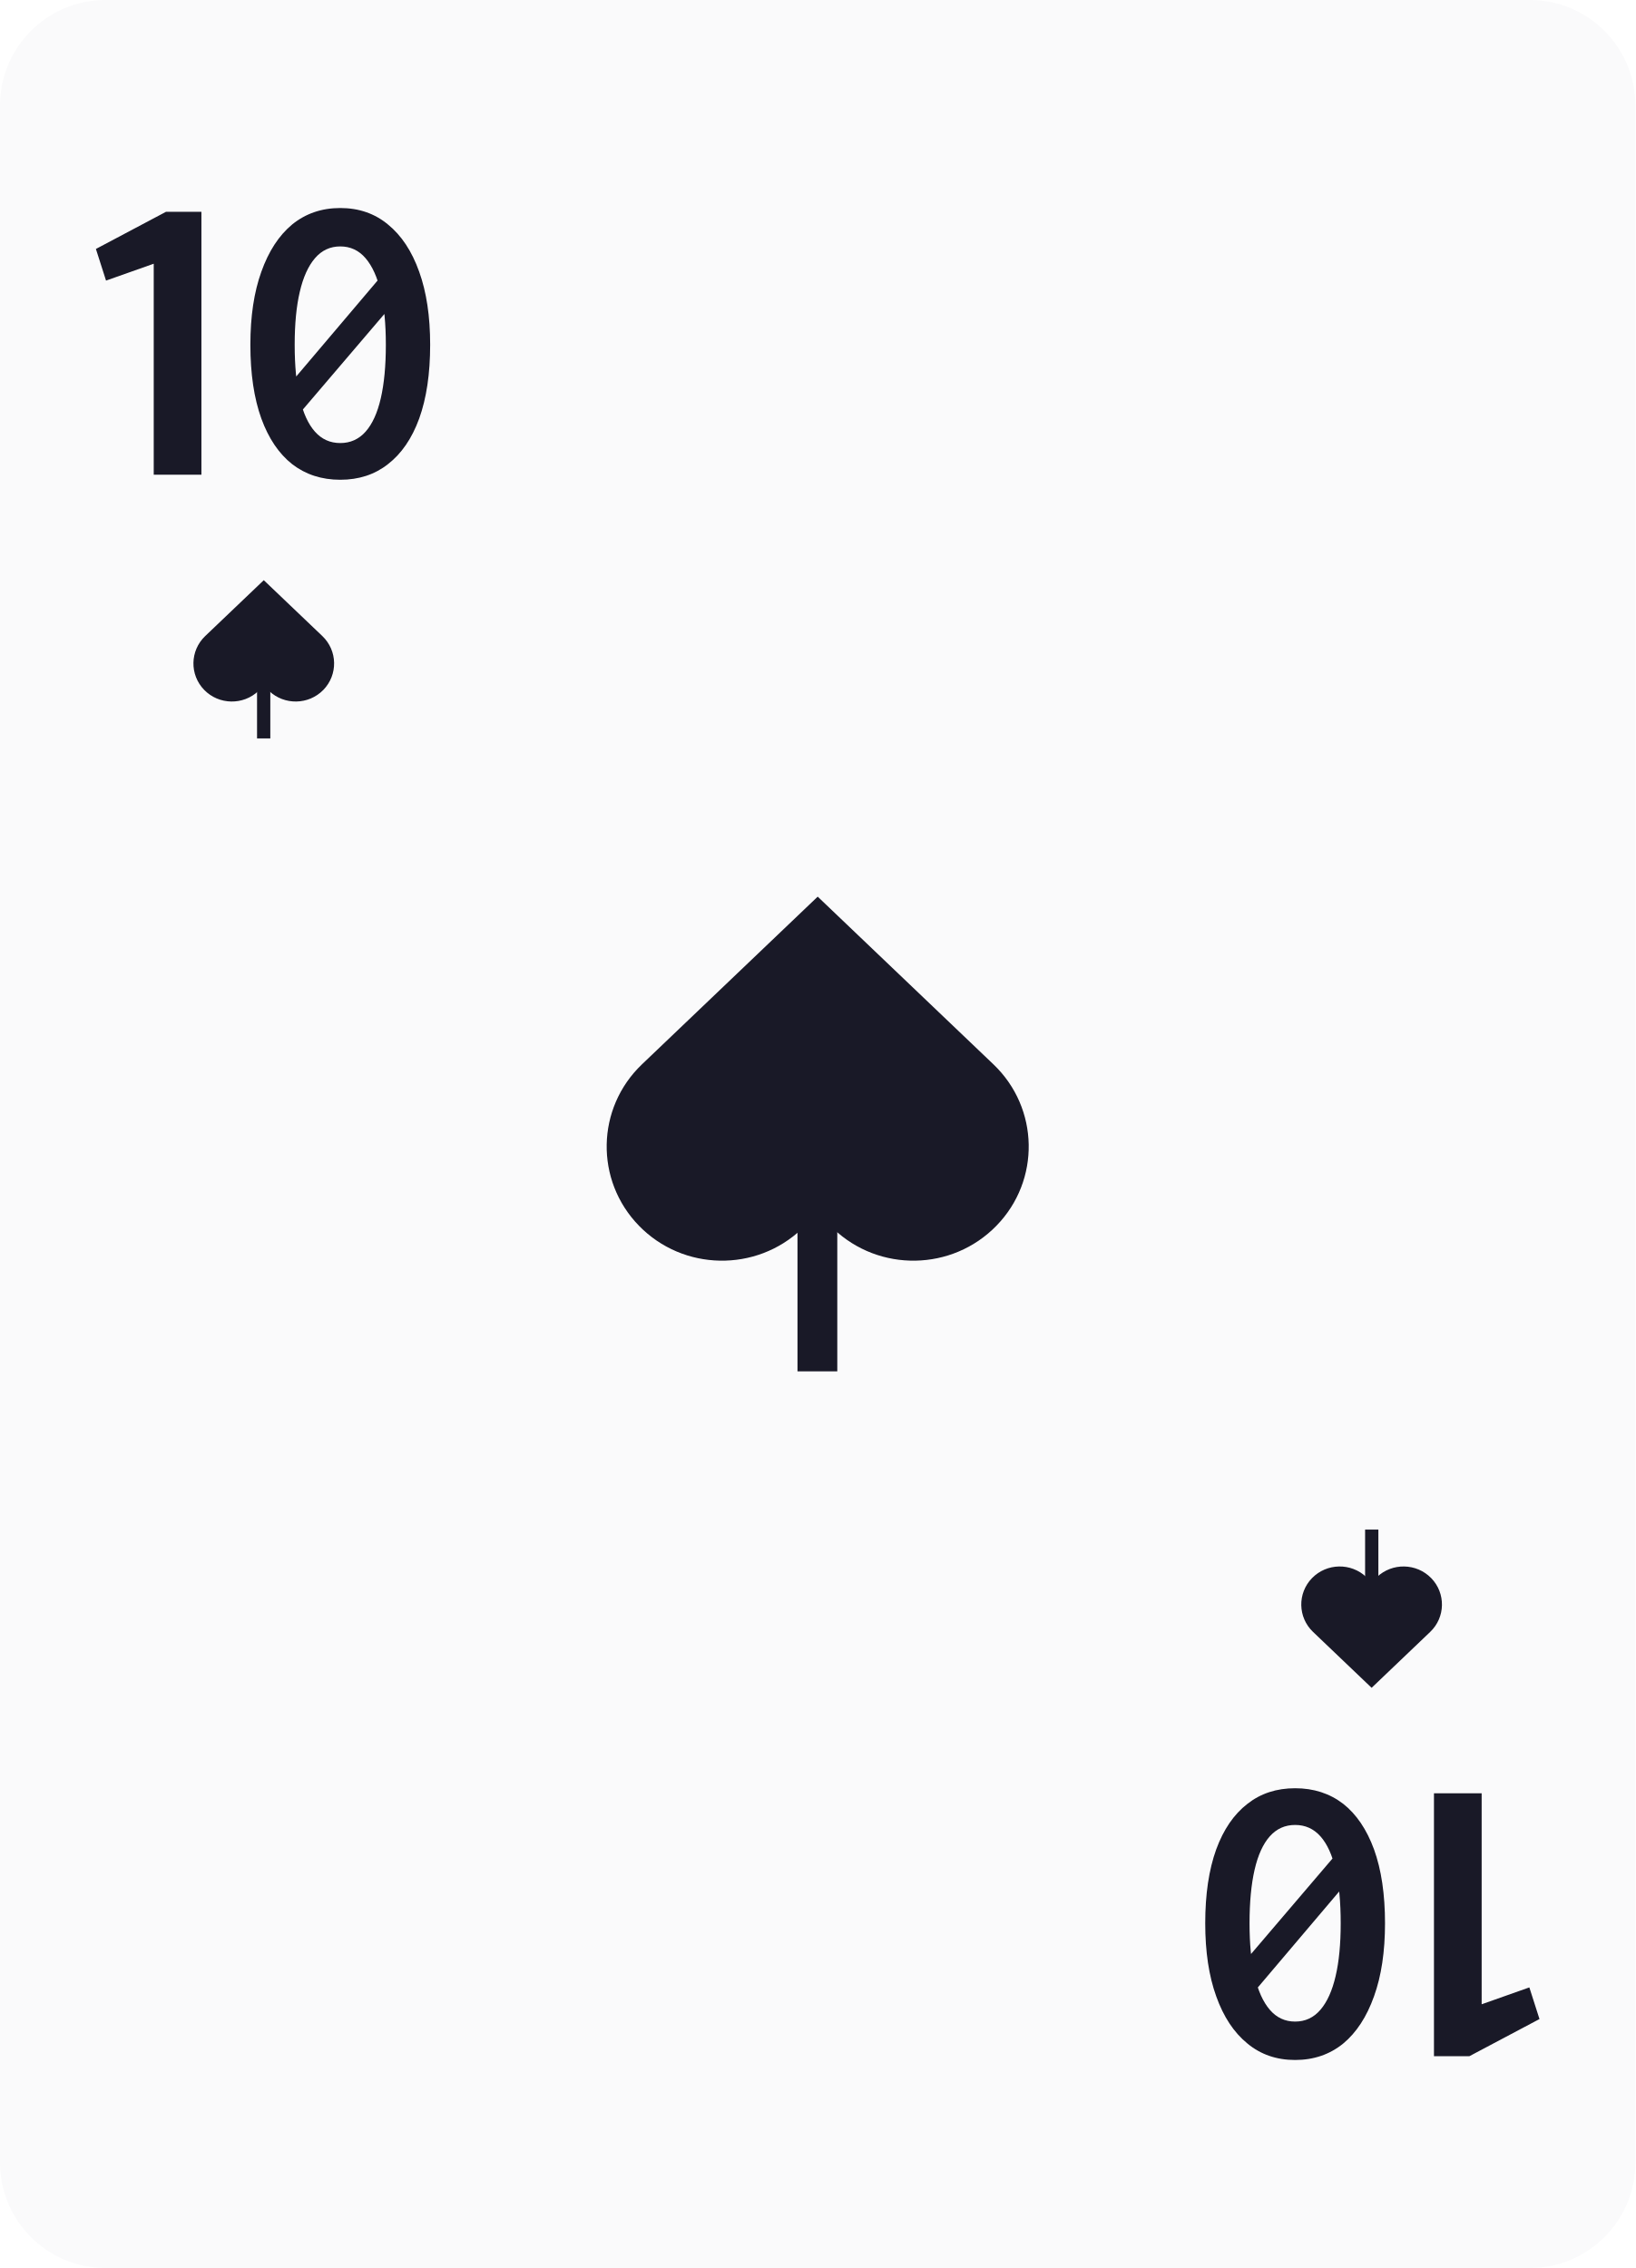
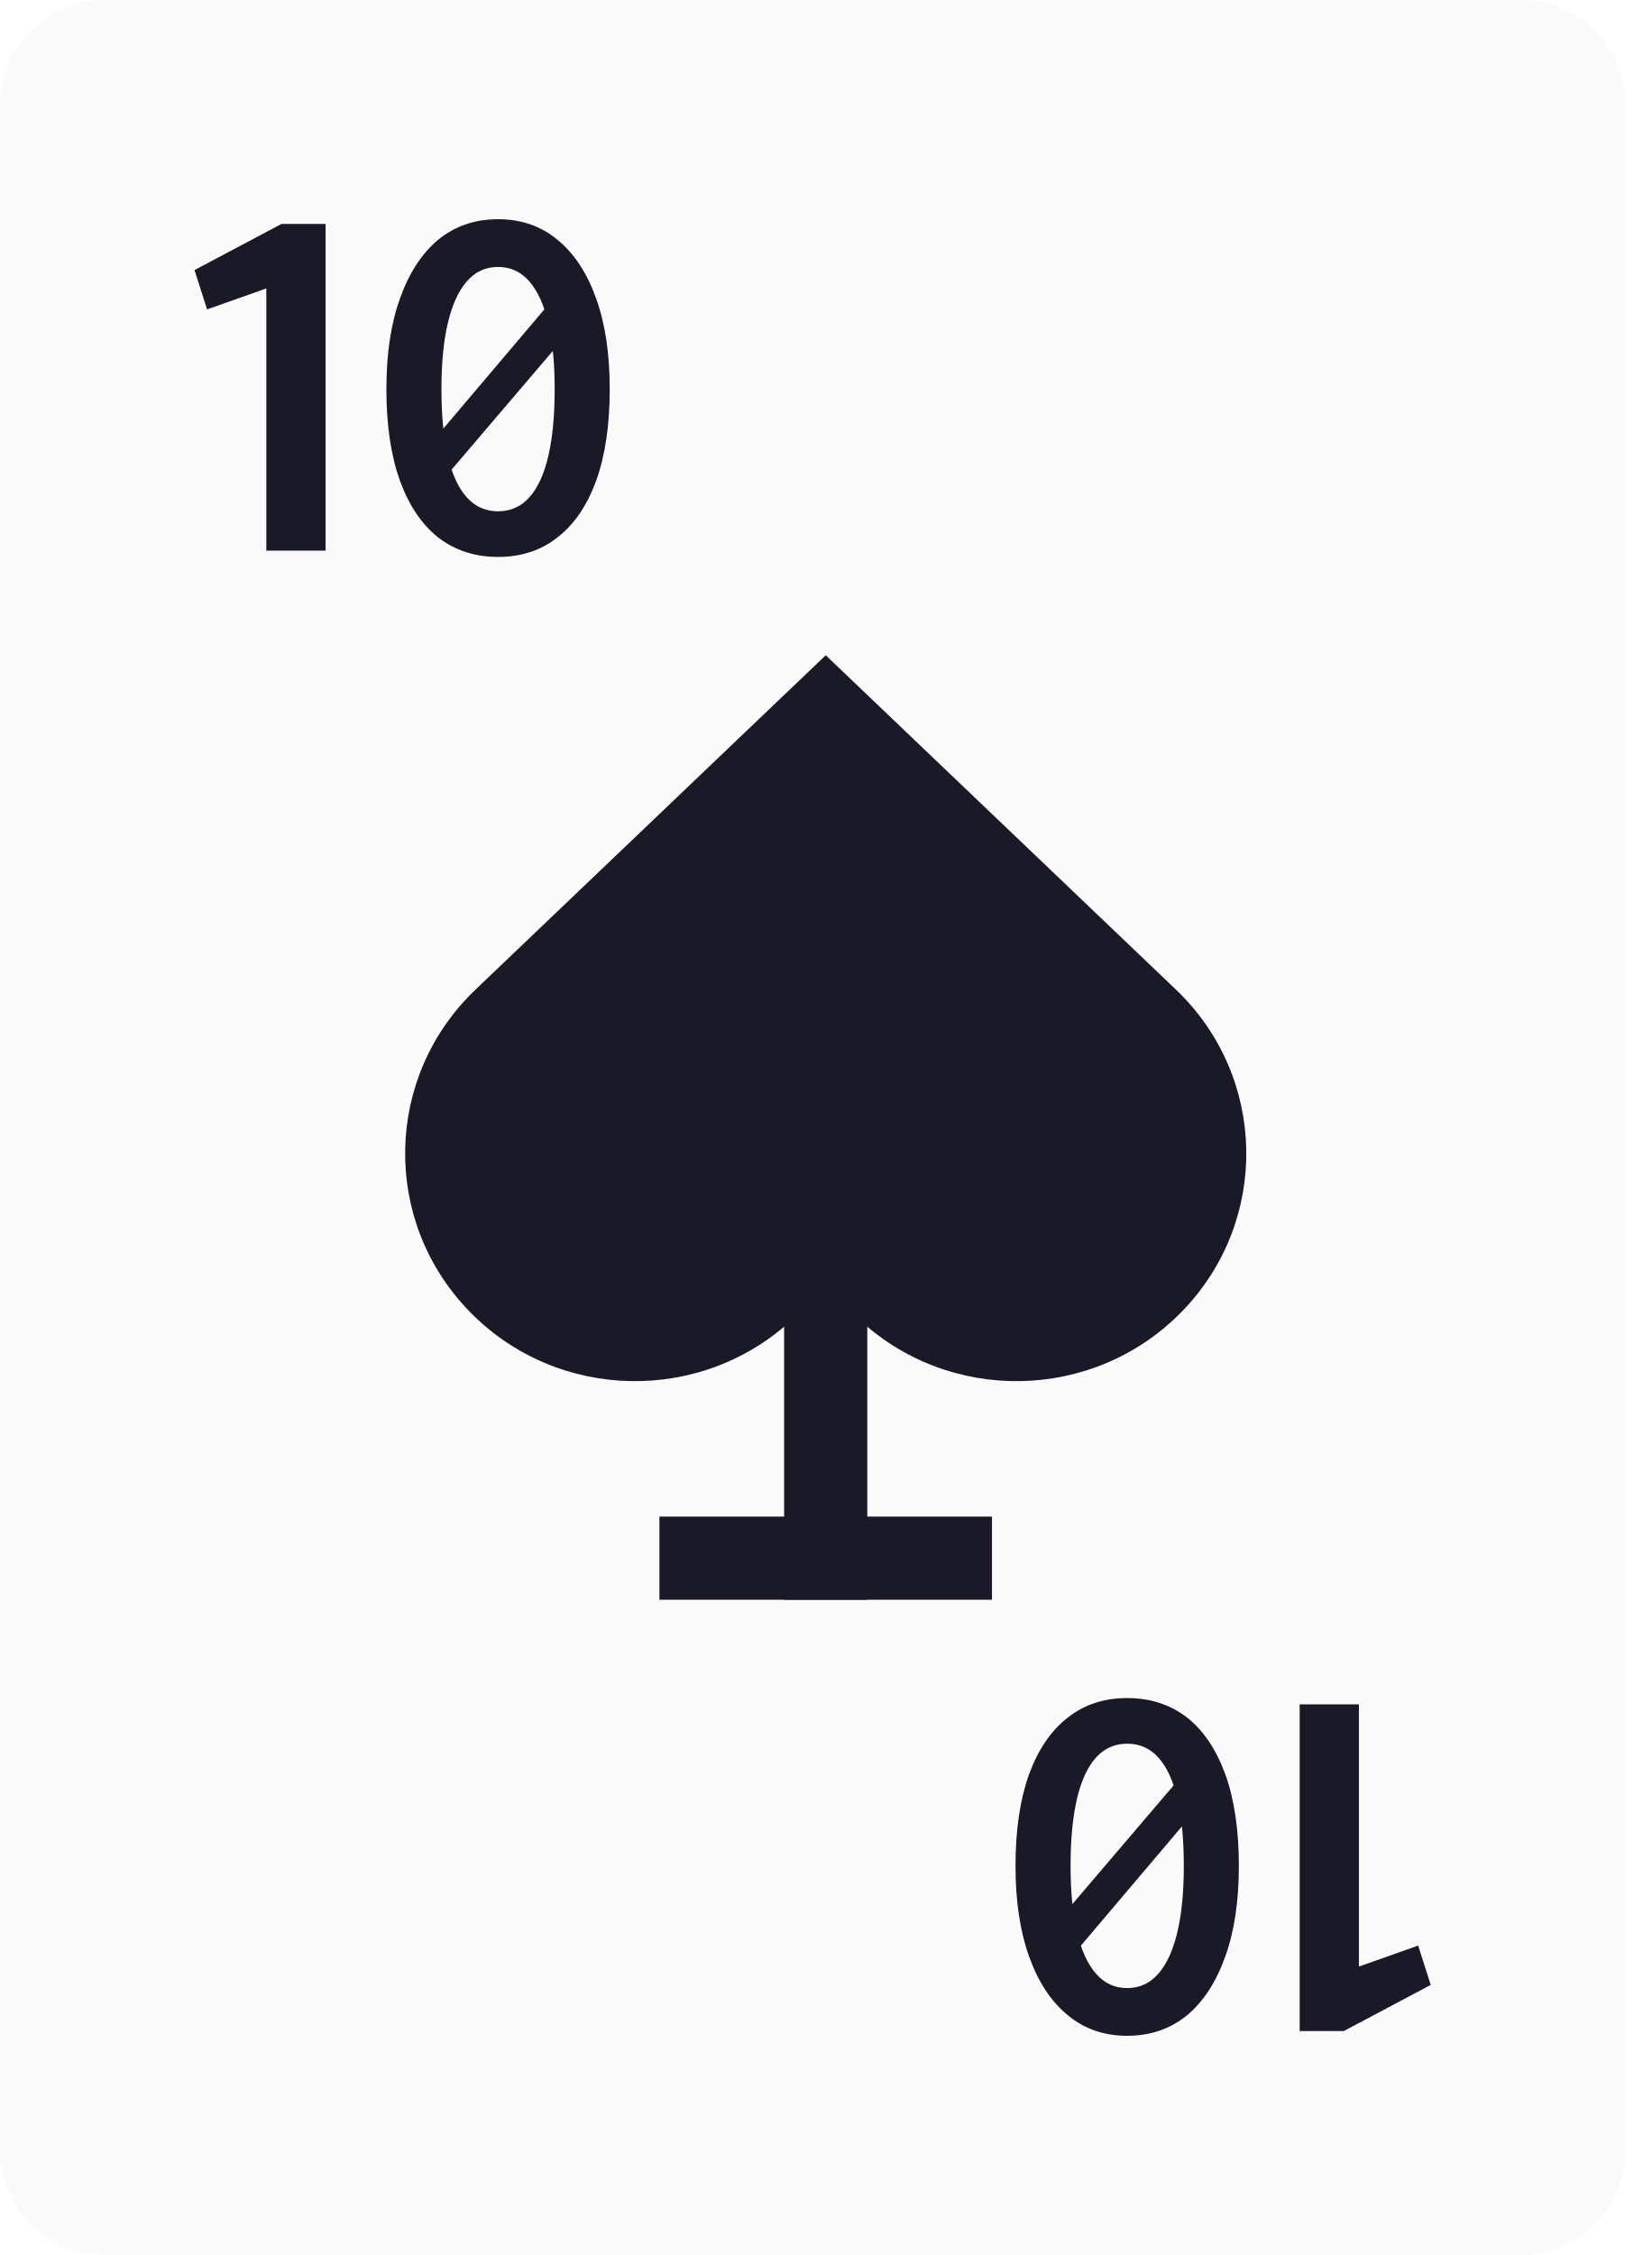
- <svg xmlns="http://www.w3.org/2000/svg" width="62" height="86" viewBox="0 0 62 86" fill="none">
+ <svg xmlns="http://www.w3.org/2000/svg" width="63" height="86" viewBox="0 0 63 86" fill="none">
  <rect width="62" height="86" rx="4" fill="#FAFAFB" />
-   <path d="M5.828 18V10L4.02 10.64L3.636 9.44L6.292 8.032H7.636V18H5.828ZM10.596 15.024L14.868 9.984L15.188 11.184L10.916 16.192L10.596 15.024ZM12.9 18.192C12.196 18.192 11.588 17.995 11.076 17.6C10.575 17.205 10.185 16.629 9.908 15.872C9.631 15.104 9.492 14.171 9.492 13.072C9.492 11.995 9.631 11.072 9.908 10.304C10.185 9.525 10.575 8.928 11.076 8.512C11.588 8.096 12.196 7.888 12.9 7.888C13.604 7.888 14.207 8.096 14.708 8.512C15.22 8.928 15.615 9.525 15.892 10.304C16.169 11.072 16.308 11.995 16.308 13.072C16.308 14.171 16.169 15.104 15.892 15.872C15.615 16.629 15.22 17.205 14.708 17.6C14.207 17.995 13.604 18.192 12.9 18.192ZM12.9 16.8C13.284 16.8 13.604 16.656 13.86 16.368C14.116 16.08 14.308 15.659 14.436 15.104C14.564 14.549 14.628 13.872 14.628 13.072C14.628 12.283 14.564 11.616 14.436 11.072C14.308 10.517 14.116 10.091 13.86 9.792C13.604 9.493 13.284 9.344 12.9 9.344C12.516 9.344 12.196 9.493 11.94 9.792C11.684 10.091 11.492 10.517 11.364 11.072C11.236 11.616 11.172 12.283 11.172 13.072C11.172 13.872 11.236 14.549 11.364 15.104C11.492 15.659 11.684 16.08 11.94 16.368C12.196 16.656 12.516 16.8 12.9 16.8Z" fill="#191927" />
-   <path fill-rule="evenodd" clip-rule="evenodd" d="M12.259 26.16C11.7 26.733 10.778 26.75 10.198 26.197L10 26.008L9.802 26.197C9.222 26.75 8.3 26.733 7.741 26.16C7.183 25.586 7.2 24.672 7.779 24.119L10 22L12.221 24.119C12.8 24.672 12.817 25.586 12.259 26.16Z" fill="#191927" />
-   <rect x="9.745" y="25.677" width="0.503" height="2.323" fill="#191927" />
-   <path fill-rule="evenodd" clip-rule="evenodd" d="M37.776 46.479C36.1 48.2 33.333 48.251 31.595 46.592L31 46.024L30.405 46.592C28.667 48.251 25.9 48.2 24.224 46.479C22.549 44.758 22.599 42.018 24.338 40.358L31 34L37.662 40.358C39.401 42.018 39.452 44.758 37.776 46.479Z" fill="#191927" />
-   <rect x="30.234" y="45.03" width="1.509" height="6.97" fill="#191927" />
-   <path d="M56.172 68V76L57.98 75.36L58.364 76.56L55.708 77.968H54.364V68H56.172ZM51.404 70.976L47.132 76.016L46.812 74.816L51.084 69.808L51.404 70.976ZM49.1 67.808C49.804 67.808 50.412 68.005 50.924 68.4C51.425 68.795 51.815 69.371 52.092 70.128C52.369 70.896 52.508 71.829 52.508 72.928C52.508 74.005 52.369 74.928 52.092 75.696C51.815 76.475 51.425 77.072 50.924 77.488C50.412 77.904 49.804 78.112 49.1 78.112C48.396 78.112 47.793 77.904 47.292 77.488C46.78 77.072 46.385 76.475 46.108 75.696C45.831 74.928 45.692 74.005 45.692 72.928C45.692 71.829 45.831 70.896 46.108 70.128C46.385 69.371 46.78 68.795 47.292 68.4C47.793 68.005 48.396 67.808 49.1 67.808ZM49.1 69.2C48.716 69.2 48.396 69.344 48.14 69.632C47.884 69.92 47.692 70.341 47.564 70.896C47.436 71.451 47.372 72.128 47.372 72.928C47.372 73.717 47.436 74.384 47.564 74.928C47.692 75.483 47.884 75.909 48.14 76.208C48.396 76.507 48.716 76.656 49.1 76.656C49.484 76.656 49.804 76.507 50.06 76.208C50.316 75.909 50.508 75.483 50.636 74.928C50.764 74.384 50.828 73.717 50.828 72.928C50.828 72.128 50.764 71.451 50.636 70.896C50.508 70.341 50.316 69.92 50.06 69.632C49.804 69.344 49.484 69.2 49.1 69.2Z" fill="#191927" />
-   <path fill-rule="evenodd" clip-rule="evenodd" d="M49.741 59.84C50.3 59.267 51.222 59.25 51.802 59.803L52 59.992L52.198 59.803C52.778 59.25 53.7 59.267 54.259 59.84C54.817 60.414 54.8 61.328 54.221 61.88L52 64L49.779 61.88C49.2 61.328 49.183 60.414 49.741 59.84Z" fill="#191927" />
-   <rect x="52.255" y="60.324" width="0.503" height="2.323" transform="rotate(-180 52.2555 60.3235)" fill="#191927" />
+   <path d="M10.16 21V11L7.9 11.8L7.42 10.3L10.74 8.54H12.42V21H10.16ZM16.12 17.28L21.46 10.98L21.86 12.48L16.52 18.74L16.12 17.28ZM19 21.24C18.12 21.24 17.36 20.993 16.72 20.5C16.093 20.007 15.607 19.287 15.26 18.34C14.913 17.38 14.74 16.213 14.74 14.84C14.74 13.493 14.913 12.34 15.26 11.38C15.607 10.407 16.093 9.66 16.72 9.14C17.36 8.62 18.12 8.36 19 8.36C19.88 8.36 20.633 8.62 21.26 9.14C21.9 9.66 22.393 10.407 22.74 11.38C23.087 12.34 23.26 13.493 23.26 14.84C23.26 16.213 23.087 17.38 22.74 18.34C22.393 19.287 21.9 20.007 21.26 20.5C20.633 20.993 19.88 21.24 19 21.24ZM19 19.5C19.48 19.5 19.88 19.32 20.2 18.96C20.52 18.6 20.76 18.073 20.92 17.38C21.08 16.687 21.16 15.84 21.16 14.84C21.16 13.853 21.08 13.02 20.92 12.34C20.76 11.647 20.52 11.113 20.2 10.74C19.88 10.367 19.48 10.18 19 10.18C18.52 10.18 18.12 10.367 17.8 10.74C17.48 11.113 17.24 11.647 17.08 12.34C16.92 13.02 16.84 13.853 16.84 14.84C16.84 15.84 16.92 16.687 17.08 17.38C17.24 18.073 17.48 18.6 17.8 18.96C18.12 19.32 18.52 19.5 19 19.5Z" fill="#191927" />
+   <path fill-rule="evenodd" clip-rule="evenodd" d="M45.089 50.017C41.729 53.469 36.179 53.57 32.692 50.243L31.5 49.105L30.307 50.243C26.821 53.57 21.271 53.469 17.911 50.017C14.55 46.565 14.652 41.069 18.139 37.742L31.5 24.99L44.861 37.742C48.347 41.069 48.449 46.565 45.089 50.017Z" fill="#191927" />
+   <rect x="29.913" y="48.324" width="3.172" height="12.686" fill="#191927" />
+   <path d="M37.842 57.839L37.842 61.01L25.156 61.01L25.156 57.839L37.842 57.839Z" fill="#191927" />
+   <path d="M51.84 65V75L54.1 74.2L54.58 75.7L51.26 77.46H49.58V65H51.84ZM45.88 68.72L40.54 75.02L40.14 73.52L45.48 67.26L45.88 68.72ZM43 64.76C43.88 64.76 44.64 65.007 45.28 65.5C45.907 65.993 46.393 66.713 46.74 67.66C47.087 68.62 47.26 69.787 47.26 71.16C47.26 72.507 47.087 73.66 46.74 74.62C46.393 75.593 45.907 76.34 45.28 76.86C44.64 77.38 43.88 77.64 43 77.64C42.12 77.64 41.367 77.38 40.74 76.86C40.1 76.34 39.607 75.593 39.26 74.62C38.913 73.66 38.74 72.507 38.74 71.16C38.74 69.787 38.913 68.62 39.26 67.66C39.607 66.713 40.1 65.993 40.74 65.5C41.367 65.007 42.12 64.76 43 64.76ZM43 66.5C42.52 66.5 42.12 66.68 41.8 67.04C41.48 67.4 41.24 67.927 41.08 68.62C40.92 69.313 40.84 70.16 40.84 71.16C40.84 72.147 40.92 72.98 41.08 73.66C41.24 74.353 41.48 74.887 41.8 75.26C42.12 75.633 42.52 75.82 43 75.82C43.48 75.82 43.88 75.633 44.2 75.26C44.52 74.887 44.76 74.353 44.92 73.66C45.08 72.98 45.16 72.147 45.16 71.16C45.16 70.16 45.08 69.313 44.92 68.62C44.76 67.927 44.52 67.4 44.2 67.04C43.88 66.68 43.48 66.5 43 66.5Z" fill="#191927" />
</svg>
